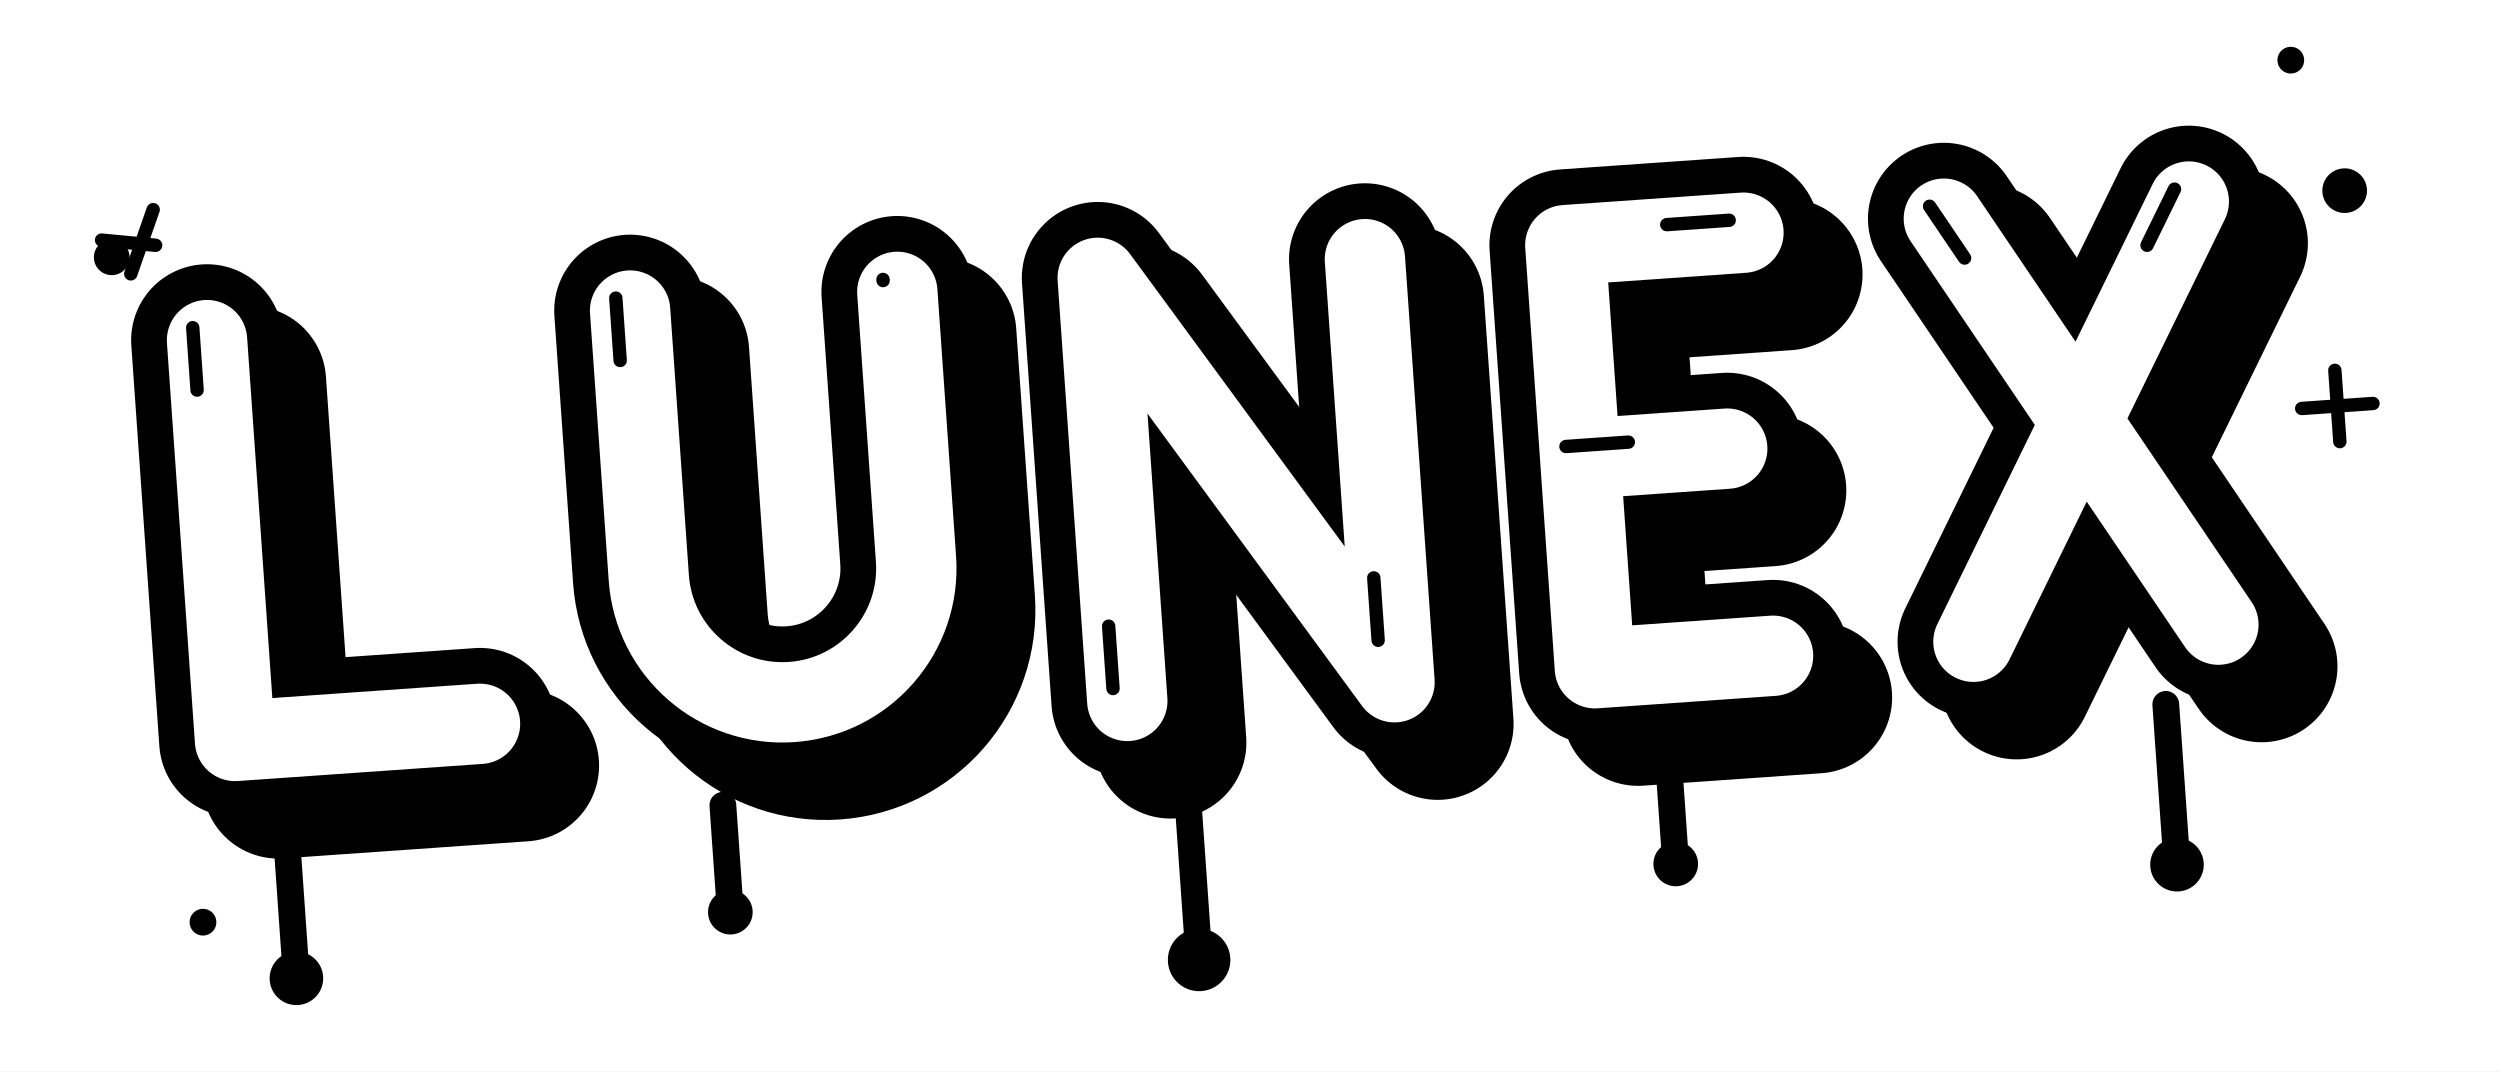
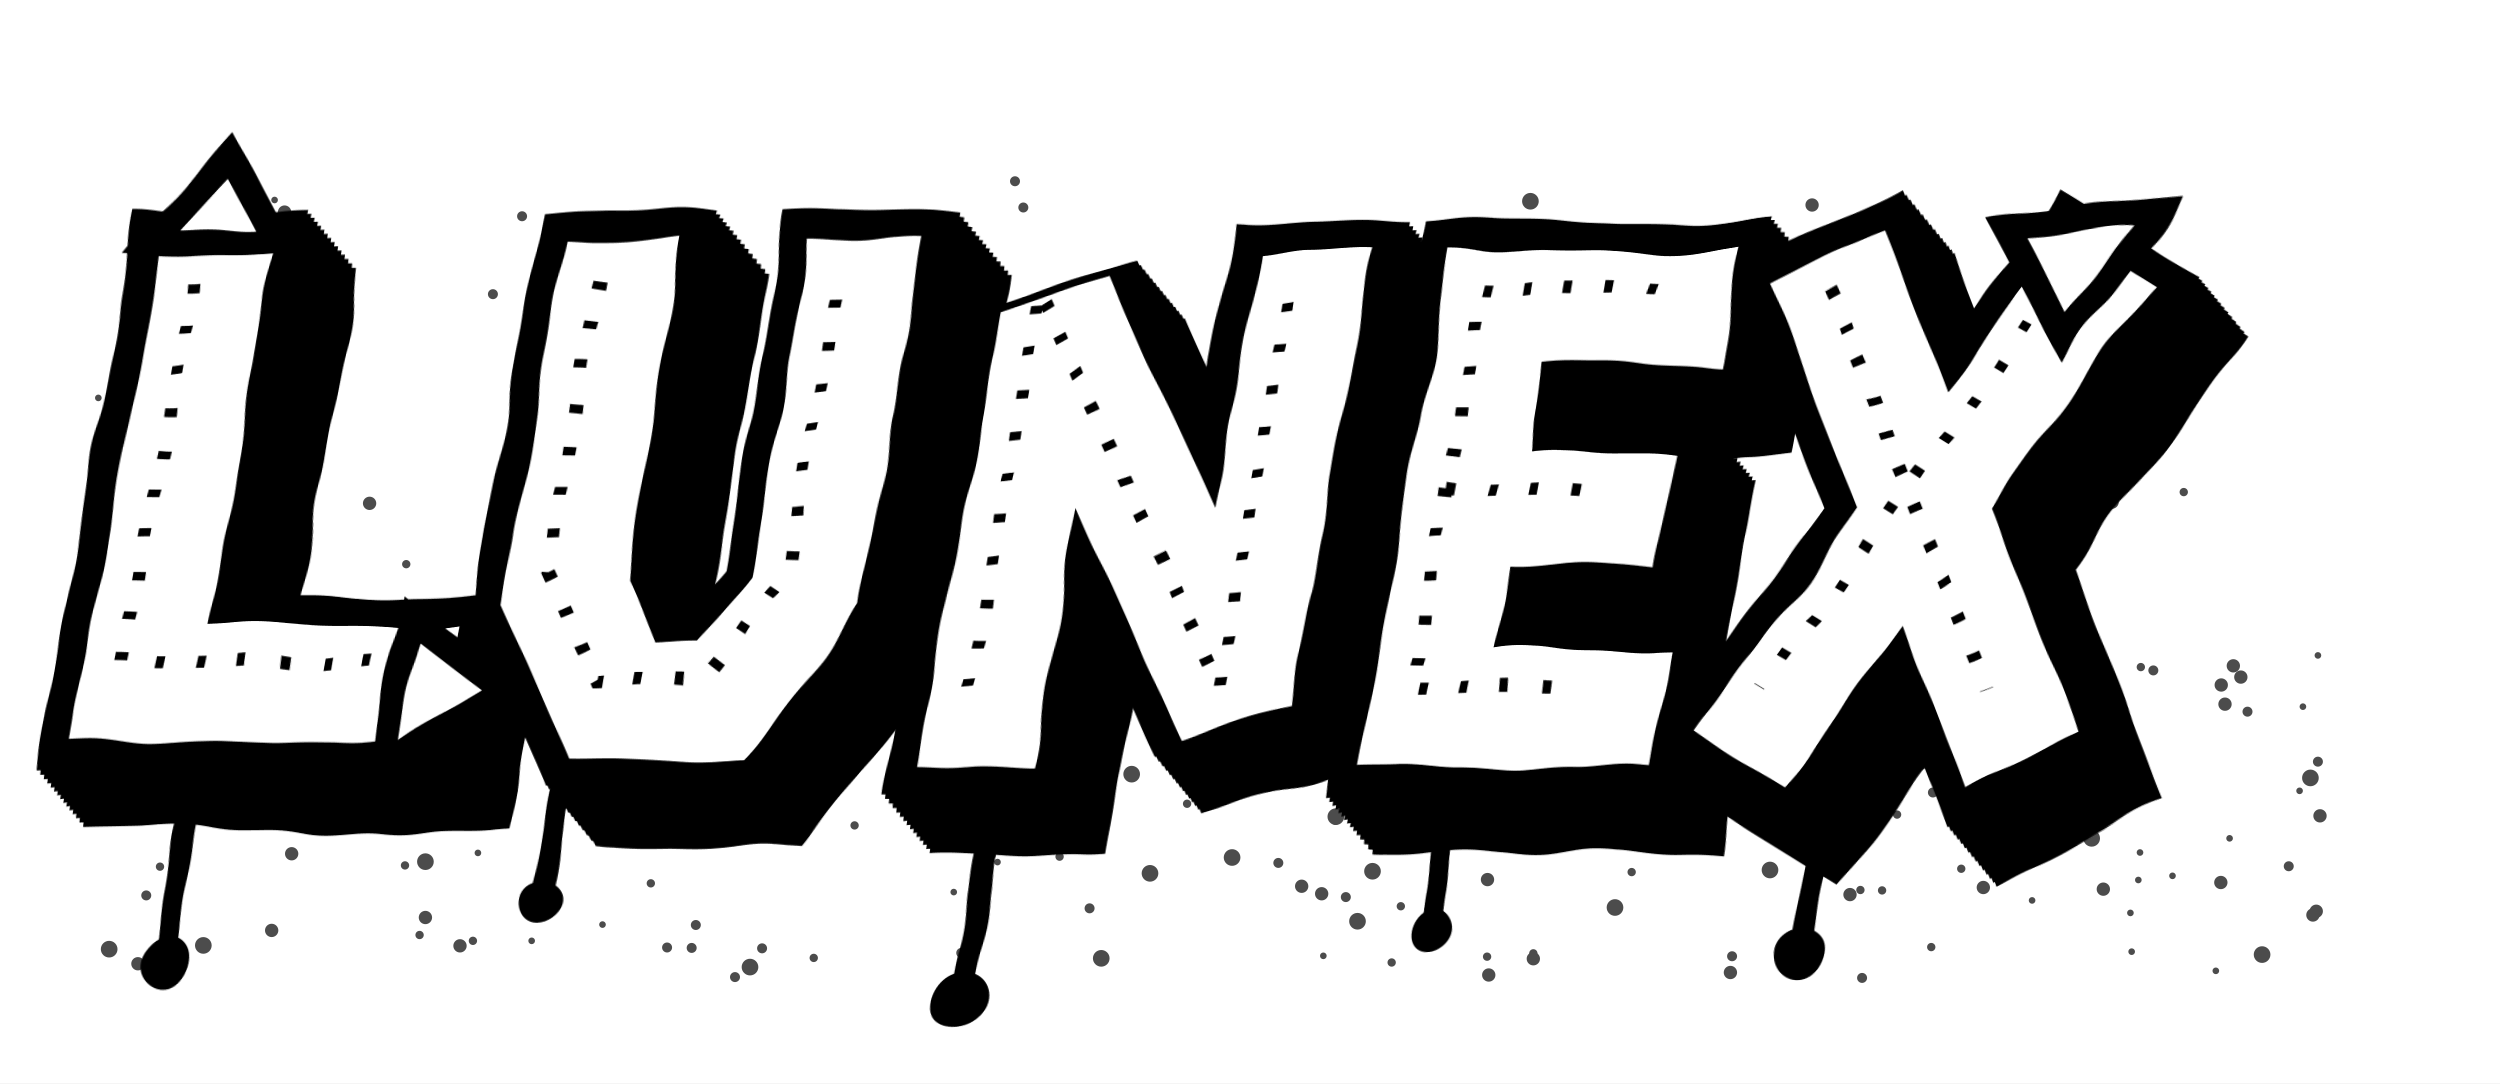
- <svg xmlns="http://www.w3.org/2000/svg" viewBox="0 0 560 240" width="560" height="240" role="img" aria-label="lunex">
-   <rect width="560" height="240" fill="#ffffff" />
-   <g transform="rotate(-4 280 120)" fill="none" stroke-linecap="round" stroke-linejoin="round">
-     <g transform="translate(9 10)" stroke="#000000" stroke-width="34">
-       <path d="M50 60 V150 H105" />
-       <path d="M145 60 V120 A30 30 0 0 0 205 120 V60" />
-       <path d="M250 155 V60 L310 155 V60" />
-       <path d="M395 60 H355 V155 H395 M355 108 H388" />
-       <path d="M440 60 L495 155 M495 60 L440 155" />
-     </g>
-     <g stroke="#000000" stroke-width="34">
-       <path d="M50 60 V150 H105" />
-       <path d="M145 60 V120 A30 30 0 0 0 205 120 V60" />
-       <path d="M250 155 V60 L310 155 V60" />
-       <path d="M395 60 H355 V155 H395 M355 108 H388" />
-       <path d="M440 60 L495 155 M495 60 L440 155" />
-     </g>
-     <g stroke="#ffffff" stroke-width="18">
-       <path d="M50 60 V150 H105" />
-       <path d="M145 60 V120 A30 30 0 0 0 205 120 V60" />
-       <path d="M250 155 V60 L310 155 V60" />
-       <path d="M395 60 H355 V155 H395 M355 108 H388" />
-       <path d="M440 60 L495 155 M495 60 L440 155" />
-     </g>
-     <g stroke="#000000" stroke-width="3" transform="translate(-3 -3)" stroke-dasharray="14 200">
-       <path d="M50 60 V150 H105" />
-       <path d="M145 60 V120 A30 30 0 0 0 205 120 V60" />
-       <path d="M250 155 V60 L310 155 V60" />
-       <path d="M395 60 H355 V155 H395 M355 108 H388" />
-       <path d="M440 60 L495 155 M495 60 L440 155" />
-     </g>
-     <g stroke="#000000" stroke-width="6">
-       <path d="M60 172 V200" />
-       <path d="M158 172 V192" />
-       <path d="M262 172 V210" />
-       <path d="M370 172 V196" />
-       <path d="M482 172 V204" />
+ <svg xmlns="http://www.w3.org/2000/svg" viewBox="0 0 600 260" width="600" height="260" role="img" aria-label="lunex">
+   <defs>
+     <filter id="rough" x="-5%" y="-5%" width="110%" height="110%">
+       <feTurbulence type="fractalNoise" baseFrequency="0.035" numOctaves="2" seed="4" result="n" />
+       <feDisplacementMap in="SourceGraphic" in2="n" scale="5" />
+     </filter>
+   </defs>
+   <rect width="600" height="260" fill="#ffffff" />
+   <g fill="#000000" opacity=".7">
+     <circle cx="194.9" cy="68.7" r="0.8" />
+     <circle cx="463.5" cy="227.3" r="1" />
+     <circle cx="40.2" cy="157.7" r="1.6" />
+     <circle cx="51.9" cy="147.4" r="2" />
+     <circle cx="531.8" cy="233.0" r="0.8" />
+     <circle cx="320.6" cy="196.0" r="2" />
+     <circle cx="186.6" cy="199.4" r="1" />
+     <circle cx="221.1" cy="155.1" r="1" />
+     <circle cx="288.1" cy="141.0" r="1.6" />
+     <circle cx="336.2" cy="217.5" r="1" />
+     <circle cx="64.2" cy="179.2" r="1.6" />
+     <circle cx="175.5" cy="185.5" r="1.2" />
+     <circle cx="102.1" cy="206.8" r="2" />
+     <circle cx="329.4" cy="209.1" r="2" />
+     <circle cx="288.2" cy="158.0" r="1.2" />
+     <circle cx="276.0" cy="209.6" r="2" />
+     <circle cx="556.3" cy="182.8" r="1.2" />
+     <circle cx="32.2" cy="160.0" r="0.8" />
+     <circle cx="137.8" cy="94.6" r="1.6" />
+     <circle cx="231.1" cy="188.2" r="2" />
+     <circle cx="170.0" cy="196.8" r="1.6" />
+     <circle cx="552.7" cy="169.6" r="0.8" />
+     <circle cx="115.2" cy="191.2" r="2" />
+     <circle cx="118.5" cy="195.4" r="2" />
+     <circle cx="325.8" cy="221.1" r="2" />
+     <circle cx="533.1" cy="164.4" r="1.6" />
+     <circle cx="505.7" cy="188.2" r="2" />
+     <circle cx="231.9" cy="203.9" r="0.8" />
+     <circle cx="122.9" cy="159.3" r="2" />
+     <circle cx="48.4" cy="158.6" r="1.2" />
+     <circle cx="351.4" cy="182.0" r="1.2" />
+     <circle cx="536.0" cy="159.8" r="1.6" />
+     <circle cx="556.3" cy="157.3" r="0.8" />
+     <circle cx="424.8" cy="208.8" r="2" />
+     <circle cx="32.5" cy="162.5" r="2" />
+     <circle cx="513.6" cy="204.6" r="0.8" />
+     <circle cx="395.9" cy="164.2" r="1" />
+     <circle cx="307.6" cy="169.0" r="1" />
+     <circle cx="455.3" cy="195.5" r="1" />
+     <circle cx="128.0" cy="133.6" r="0.8" />
+     <circle cx="446.7" cy="201.4" r="1.2" />
+     <circle cx="261.5" cy="218.0" r="1.2" />
+     <circle cx="63.5" cy="178.7" r="1.6" />
+     <circle cx="357.0" cy="211.1" r="1.6" />
+     <circle cx="511.0" cy="105.4" r="0.8" />
+     <circle cx="511.3" cy="188.6" r="1.6" />
+     <circle cx="500.1" cy="122.4" r="0.8" />
+     <circle cx="452.4" cy="184.1" r="0.8" />
+     <circle cx="411.4" cy="162.8" r="1.6" />
+     <circle cx="455.5" cy="67.8" r="1.6" />
+     <circle cx="374.9" cy="161.1" r="0.8" />
+     <circle cx="451.7" cy="213.7" r="1" />
+     <circle cx="254.3" cy="205.6" r="1" />
+     <circle cx="35.1" cy="214.9" r="1.2" />
+     <circle cx="160.1" cy="227.4" r="1.2" />
+     <circle cx="504.8" cy="165.9" r="2" />
+     <circle cx="247.1" cy="195.2" r="2" />
+     <circle cx="295.7" cy="205.8" r="2" />
+     <circle cx="22.1" cy="190.2" r="0.8" />
+     <circle cx="320.5" cy="197.2" r="0.8" />
+     <circle cx="496.9" cy="153.6" r="0.8" />
+     <circle cx="294.2" cy="146.7" r="0.8" />
+     <circle cx="259.4" cy="193.5" r="1.2" />
+     <circle cx="264.3" cy="230.0" r="2" />
+     <circle cx="493.3" cy="197.6" r="1" />
+     <circle cx="473.6" cy="187.6" r="0.8" />
+     <circle cx="382.4" cy="175.7" r="0.8" />
+     <circle cx="504.4" cy="69.3" r="1.2" />
+     <circle cx="97.2" cy="207.7" r="1" />
+     <circle cx="423.2" cy="57.9" r="1" />
+     <circle cx="554.5" cy="186.7" r="2" />
+     <circle cx="238.1" cy="157.8" r="1.2" />
+     <circle cx="30.5" cy="151.5" r="1.2" />
+     <circle cx="299.4" cy="96.1" r="0.8" />
+     <circle cx="551.9" cy="189.8" r="0.8" />
+     <circle cx="65.4" cy="91.7" r="1" />
+     <circle cx="166.0" cy="227.5" r="1.2" />
+     <circle cx="239.2" cy="192.0" r="1.2" />
+     <circle cx="68.3" cy="50.9" r="1.6" />
+     <circle cx="503.5" cy="157.5" r="1.2" />
+     <circle cx="65.2" cy="223.3" r="1.6" />
+     <circle cx="26.2" cy="227.8" r="2" />
+     <circle cx="89.8" cy="159.3" r="1" />
+     <circle cx="161.4" cy="74.4" r="1.2" />
+     <circle cx="306.8" cy="207.1" r="1.2" />
+     <circle cx="207.4" cy="151.3" r="2" />
+     <circle cx="317.6" cy="229.4" r="0.8" />
+     <circle cx="375.5" cy="163.5" r="2" />
+     <circle cx="470.7" cy="208.5" r="1" />
+     <circle cx="205.1" cy="198.1" r="1" />
+     <circle cx="238.5" cy="161.0" r="0.8" />
+     <circle cx="357.7" cy="154.7" r="1.6" />
+     <circle cx="490.1" cy="170.6" r="1.2" />
+     <circle cx="44.4" cy="150.3" r="1.2" />
+     <circle cx="539.4" cy="170.8" r="1.2" />
+     <circle cx="137.6" cy="157.1" r="1.2" />
+     <circle cx="291.5" cy="150.4" r="1.2" />
+     <circle cx="461.2" cy="183.5" r="1.2" />
+     <circle cx="184.3" cy="195.0" r="1" />
+     <circle cx="375.1" cy="176.0" r="1.6" />
+     <circle cx="432.7" cy="174.2" r="2" />
+     <circle cx="367.3" cy="48.3" r="2" />
+     <circle cx="358.8" cy="179.4" r="1" />
+     <circle cx="511.3" cy="219.1" r="0.8" />
+     <circle cx="466.3" cy="151.0" r="1" />
+     <circle cx="65.9" cy="48.0" r="0.8" />
+     <circle cx="223.4" cy="151.6" r="2" />
+     <circle cx="387.6" cy="217.8" r="2" />
+     <circle cx="504.8" cy="213.4" r="1.6" />
+     <circle cx="156.2" cy="212.0" r="1" />
+     <circle cx="144.6" cy="221.9" r="0.8" />
+     <circle cx="278.7" cy="169.9" r="2" />
+     <circle cx="361.7" cy="178.2" r="1.2" />
+     <circle cx="355.4" cy="191.3" r="0.8" />
+     <circle cx="393.8" cy="193.9" r="1.6" />
+     <circle cx="271.6" cy="185.8" r="2" />
+     <circle cx="127.6" cy="225.8" r="0.8" />
+     <circle cx="176.4" cy="234.5" r="1.2" />
+     <circle cx="228.9" cy="214.1" r="0.8" />
+     <circle cx="334.0" cy="231.0" r="1" />
+     <circle cx="345.8" cy="159.6" r="1.2" />
+     <circle cx="144.9" cy="152.1" r="0.8" />
+     <circle cx="533.0" cy="211.8" r="1.6" />
+     <circle cx="205.7" cy="100.1" r="0.8" />
+     <circle cx="195.3" cy="229.9" r="1" />
+     <circle cx="405.0" cy="181.6" r="1.6" />
+     <circle cx="230.7" cy="228.7" r="1.2" />
+     <circle cx="481.3" cy="206.3" r="1" />
+     <circle cx="154.6" cy="166.1" r="1.2" />
+     <circle cx="444.0" cy="214.7" r="1.6" />
+     <circle cx="513.2" cy="211.2" r="0.8" />
+     <circle cx="524.1" cy="118.1" r="1" />
+     <circle cx="368.0" cy="228.8" r="1" />
+     <circle cx="112.2" cy="171.7" r="1.2" />
+     <circle cx="239.4" cy="206.9" r="0.8" />
+     <circle cx="110.4" cy="227.0" r="1.6" />
+     <circle cx="317.2" cy="214.5" r="1.6" />
+     <circle cx="95.4" cy="179.1" r="0.8" />
+     <circle cx="192.4" cy="110.0" r="1" />
+     <circle cx="499.1" cy="185.2" r="2" />
+     <circle cx="133.4" cy="91.3" r="1.6" />
+     <circle cx="169.9" cy="192.8" r="1" />
+     <circle cx="70.0" cy="204.9" r="1.6" />
+     <circle cx="535.1" cy="201.2" r="0.8" />
+     <circle cx="88.7" cy="120.8" r="1.6" />
+     <circle cx="542.9" cy="229.1" r="2" />
+     <circle cx="481.9" cy="159.3" r="1" />
+     <circle cx="102.1" cy="220.2" r="1.6" />
+     <circle cx="65.9" cy="160.7" r="2" />
+     <circle cx="516.8" cy="160.9" r="1.2" />
+     <circle cx="305.3" cy="123.1" r="0.8" />
+     <circle cx="58.0" cy="183.0" r="1" />
+     <circle cx="446.9" cy="234.7" r="1.2" />
+     <circle cx="537.8" cy="162.5" r="1.6" />
+     <circle cx="304.2" cy="185.0" r="1.2" />
+     <circle cx="49.9" cy="76.9" r="1.6" />
+     <circle cx="63.8" cy="181.5" r="1.6" />
+     <circle cx="38.4" cy="208.0" r="1" />
+     <circle cx="23.6" cy="95.5" r="0.8" />
+     <circle cx="130.8" cy="219.7" r="1" />
+     <circle cx="271.2" cy="90.4" r="0.8" />
+     <circle cx="534.0" cy="169.0" r="1.6" />
+     <circle cx="511.6" cy="228.4" r="0.8" />
+     <circle cx="135.0" cy="154.4" r="0.8" />
+     <circle cx="119.4" cy="125.4" r="1.2" />
+     <circle cx="415.7" cy="229.5" r="1.2" />
+     <circle cx="123.0" cy="189.7" r="1.2" />
+     <circle cx="378.8" cy="178.2" r="1" />
+     <circle cx="78.8" cy="185.7" r="0.8" />
+     <circle cx="323.0" cy="215.3" r="1.2" />
+     <circle cx="463.9" cy="190.2" r="1.2" />
+     <circle cx="312.4" cy="212.7" r="1.6" />
+     <circle cx="36.4" cy="118.1" r="1.6" />
+     <circle cx="42.0" cy="228.2" r="1.2" />
+     <circle cx="125.3" cy="51.9" r="1.2" />
+     <circle cx="167.0" cy="222.0" r="1.2" />
+     <circle cx="423.1" cy="171.0" r="1.2" />
+     <circle cx="22.0" cy="183.6" r="0.8" />
+     <circle cx="33.1" cy="231.3" r="1.6" />
+     <circle cx="446.5" cy="213.6" r="1" />
+     <circle cx="521.2" cy="74.8" r="1.2" />
+     <circle cx="464.3" cy="186.8" r="1.2" />
+     <circle cx="485.1" cy="127.5" r="2" />
+     <circle cx="62.7" cy="77.5" r="1" />
+     <circle cx="240.2" cy="196.3" r="1" />
+     <circle cx="549.3" cy="207.9" r="1.2" />
+     <circle cx="357.3" cy="234.0" r="1.6" />
+     <circle cx="113.5" cy="225.8" r="1" />
+     <circle cx="423.9" cy="200.9" r="0.8" />
+     <circle cx="441.1" cy="172.8" r="1.2" />
+     <circle cx="418.6" cy="170.9" r="1" />
+     <circle cx="171.9" cy="155.5" r="1.2" />
+     <circle cx="555.9" cy="218.7" r="1.6" />
+     <circle cx="555.1" cy="219.6" r="1.6" />
+     <circle cx="513.8" cy="160.1" r="1" />
+     <circle cx="344.3" cy="156.4" r="2" />
+     <circle cx="487.7" cy="216.1" r="0.8" />
+     <circle cx="77.1" cy="153.3" r="1" />
+     <circle cx="40.2" cy="235.0" r="0.8" />
+     <circle cx="343.7" cy="151.0" r="1.2" />
+     <circle cx="240.9" cy="110.6" r="0.8" />
+     <circle cx="129.8" cy="155.4" r="0.8" />
+     <circle cx="449.8" cy="195.4" r="1" />
+     <circle cx="234.8" cy="91.5" r="1.2" />
+     <circle cx="245.6" cy="49.8" r="1.2" />
+     <circle cx="243.6" cy="43.5" r="1.2" />
+     <circle cx="368.0" cy="230.1" r="1.6" />
+     <circle cx="506.9" cy="120.5" r="1.6" />
+     <circle cx="332.0" cy="109.3" r="1" />
+     <circle cx="28.0" cy="144.8" r="1.6" />
+     <circle cx="68.1" cy="192.9" r="1" />
+     <circle cx="207.9" cy="155.7" r="1.6" />
+     <circle cx="284.9" cy="192.9" r="1" />
+     <circle cx="182.9" cy="227.6" r="1.2" />
+     <circle cx="48.8" cy="226.9" r="2" />
+     <circle cx="391.6" cy="209.3" r="1" />
+     <circle cx="355.4" cy="190.2" r="2" />
+     <circle cx="137.8" cy="182.6" r="0.8" />
+     <circle cx="100.7" cy="224.4" r="1" />
+     <circle cx="42.2" cy="146.8" r="0.8" />
+     <circle cx="380.7" cy="188.7" r="1.2" />
+     <circle cx="370.5" cy="183.1" r="1.2" />
+     <circle cx="261.3" cy="202.6" r="1.6" />
+     <circle cx="271.2" cy="124.9" r="1.6" />
+     <circle cx="471.7" cy="155.7" r="1.2" />
+     <circle cx="252.5" cy="193.4" r="0.8" />
+     <circle cx="42.0" cy="64.8" r="1.2" />
+     <circle cx="439.9" cy="192.8" r="1.6" />
+     <circle cx="372.5" cy="155.6" r="2" />
+     <circle cx="415.3" cy="233.4" r="1.6" />
+     <circle cx="175.5" cy="194.1" r="1" />
+     <circle cx="55.4" cy="106.7" r="1" />
+     <circle cx="194.9" cy="156.6" r="1.6" />
+     <circle cx="97.5" cy="135.4" r="1" />
+     <circle cx="339.6" cy="181.6" r="1" />
+     <circle cx="118.3" cy="70.6" r="1.2" />
+     <circle cx="503.5" cy="72.1" r="0.8" />
+     <circle cx="434.9" cy="49.2" r="1.6" />
+     <circle cx="319.8" cy="150.2" r="0.8" />
+     <circle cx="156.1" cy="141.8" r="1.2" />
+     <circle cx="163.0" cy="180.6" r="0.8" />
+     <circle cx="258.8" cy="73.6" r="0.8" />
+     <circle cx="180.0" cy="232.1" r="2" />
+     <circle cx="521.4" cy="210.2" r="0.8" />
+     <circle cx="139.7" cy="95.3" r="1.6" />
+     <circle cx="296.8" cy="169.3" r="0.8" />
+     <circle cx="32.0" cy="159.0" r="1.2" />
+     <circle cx="308.4" cy="161.4" r="1.2" />
+     <circle cx="356.9" cy="229.6" r="1" />
+     <circle cx="402.0" cy="162.3" r="1.2" />
+     <circle cx="237.1" cy="204.8" r="2" />
+     <circle cx="502.0" cy="201.2" r="2" />
+     <circle cx="416.1" cy="87.2" r="0.8" />
+     <circle cx="53.2" cy="163.5" r="0.8" />
+     <circle cx="26.7" cy="144.7" r="1" />
+     <circle cx="243.1" cy="138.5" r="1.6" />
+     <circle cx="459.2" cy="175.5" r="0.8" />
+     <circle cx="556.8" cy="195.8" r="1.6" />
+     <circle cx="476.0" cy="213.0" r="1.6" />
+     <circle cx="114.7" cy="204.7" r="0.8" />
+   </g>
+   <g filter="url(#rough)" transform="translate(8 14) skewX(-10)" fill="none" stroke-linecap="square" stroke-linejoin="miter" stroke-miterlimit="3">
+     <g stroke="#000000" stroke-width="42">
+       <g transform="translate(1 1)">
+         <path d="M52 58 V150 H112" />
+         <path d="M150 58 V128 L166 154 H192 L208 128 V58" />
+         <path d="M256 156 V60 L316 156 V60" />
+         <path d="M404 60 H362 V156 H404 M362 108 H396" />
+         <path d="M446 60 L500 156 M500 60 L446 156" />
+       </g>
+       <g transform="translate(2 2)">
+         <path d="M52 58 V150 H112" />
+         <path d="M150 58 V128 L166 154 H192 L208 128 V58" />
+         <path d="M256 156 V60 L316 156 V60" />
+         <path d="M404 60 H362 V156 H404 M362 108 H396" />
+         <path d="M446 60 L500 156 M500 60 L446 156" />
+       </g>
+       <g transform="translate(3 3)">
+         <path d="M52 58 V150 H112" />
+         <path d="M150 58 V128 L166 154 H192 L208 128 V58" />
+         <path d="M256 156 V60 L316 156 V60" />
+         <path d="M404 60 H362 V156 H404 M362 108 H396" />
+         <path d="M446 60 L500 156 M500 60 L446 156" />
+       </g>
+       <g transform="translate(4 4)">
+         <path d="M52 58 V150 H112" />
+         <path d="M150 58 V128 L166 154 H192 L208 128 V58" />
+         <path d="M256 156 V60 L316 156 V60" />
+         <path d="M404 60 H362 V156 H404 M362 108 H396" />
+         <path d="M446 60 L500 156 M500 60 L446 156" />
+       </g>
+       <g transform="translate(5 5)">
+         <path d="M52 58 V150 H112" />
+         <path d="M150 58 V128 L166 154 H192 L208 128 V58" />
+         <path d="M256 156 V60 L316 156 V60" />
+         <path d="M404 60 H362 V156 H404 M362 108 H396" />
+         <path d="M446 60 L500 156 M500 60 L446 156" />
+       </g>
+       <g transform="translate(6 6)">
+         <path d="M52 58 V150 H112" />
+         <path d="M150 58 V128 L166 154 H192 L208 128 V58" />
+         <path d="M256 156 V60 L316 156 V60" />
+         <path d="M404 60 H362 V156 H404 M362 108 H396" />
+         <path d="M446 60 L500 156 M500 60 L446 156" />
+       </g>
+       <g transform="translate(7 7)">
+         <path d="M52 58 V150 H112" />
+         <path d="M150 58 V128 L166 154 H192 L208 128 V58" />
+         <path d="M256 156 V60 L316 156 V60" />
+         <path d="M404 60 H362 V156 H404 M362 108 H396" />
+         <path d="M446 60 L500 156 M500 60 L446 156" />
+       </g>
+       <g transform="translate(8 8)">
+         <path d="M52 58 V150 H112" />
+         <path d="M150 58 V128 L166 154 H192 L208 128 V58" />
+         <path d="M256 156 V60 L316 156 V60" />
+         <path d="M404 60 H362 V156 H404 M362 108 H396" />
+         <path d="M446 60 L500 156 M500 60 L446 156" />
+       </g>
+       <g transform="translate(9 9)">
+         <path d="M52 58 V150 H112" />
+         <path d="M150 58 V128 L166 154 H192 L208 128 V58" />
+         <path d="M256 156 V60 L316 156 V60" />
+         <path d="M404 60 H362 V156 H404 M362 108 H396" />
+         <path d="M446 60 L500 156 M500 60 L446 156" />
+       </g>
+       <g transform="translate(10 10)">
+         <path d="M52 58 V150 H112" />
+         <path d="M150 58 V128 L166 154 H192 L208 128 V58" />
+         <path d="M256 156 V60 L316 156 V60" />
+         <path d="M404 60 H362 V156 H404 M362 108 H396" />
+         <path d="M446 60 L500 156 M500 60 L446 156" />
+       </g>
+       <g transform="translate(11 11)">
+         <path d="M52 58 V150 H112" />
+         <path d="M150 58 V128 L166 154 H192 L208 128 V58" />
+         <path d="M256 156 V60 L316 156 V60" />
+         <path d="M404 60 H362 V156 H404 M362 108 H396" />
+         <path d="M446 60 L500 156 M500 60 L446 156" />
+       </g>
+       <g transform="translate(12 12)">
+         <path d="M52 58 V150 H112" />
+         <path d="M150 58 V128 L166 154 H192 L208 128 V58" />
+         <path d="M256 156 V60 L316 156 V60" />
+         <path d="M404 60 H362 V156 H404 M362 108 H396" />
+         <path d="M446 60 L500 156 M500 60 L446 156" />
+       </g>
+       <g transform="translate(13 13)">
+         <path d="M52 58 V150 H112" />
+         <path d="M150 58 V128 L166 154 H192 L208 128 V58" />
+         <path d="M256 156 V60 L316 156 V60" />
+         <path d="M404 60 H362 V156 H404 M362 108 H396" />
+         <path d="M446 60 L500 156 M500 60 L446 156" />
+       </g>
+       <g transform="translate(14 14)">
+         <path d="M52 58 V150 H112" />
+         <path d="M150 58 V128 L166 154 H192 L208 128 V58" />
+         <path d="M256 156 V60 L316 156 V60" />
+         <path d="M404 60 H362 V156 H404 M362 108 H396" />
+         <path d="M446 60 L500 156 M500 60 L446 156" />
+       </g>
+     </g>
+     <g stroke="#000000" stroke-width="42">
+       <path d="M52 58 V150 H112" />
+       <path d="M150 58 V128 L166 154 H192 L208 128 V58" />
+       <path d="M256 156 V60 L316 156 V60" />
+       <path d="M404 60 H362 V156 H404 M362 108 H396" />
+       <path d="M446 60 L500 156 M500 60 L446 156" />
+     </g>
+     <g stroke="#ffffff" stroke-width="28">
+       <path d="M52 58 V150 H112" />
+       <path d="M150 58 V128 L166 154 H192 L208 128 V58" />
+       <path d="M256 156 V60 L316 156 V60" />
+       <path d="M404 60 H362 V156 H404 M362 108 H396" />
+       <path d="M446 60 L500 156 M500 60 L446 156" />
+     </g>
+     <g stroke="#000000" stroke-width="3" stroke-dasharray="2 8" stroke-linecap="butt" transform="translate(-5 -5)">
+       <path d="M52 58 V150 H112" />
+       <path d="M150 58 V128 L166 154 H192 L208 128 V58" />
+       <path d="M256 156 V60 L316 156 V60" />
+       <path d="M404 60 H362 V156 H404 M362 108 H396" />
+       <path d="M446 60 L500 156 M500 60 L446 156" />
+     </g>
+     <g stroke="#000000" stroke-width="5" stroke-linecap="butt">
+       <path d="M70 172 V214" />
+       <path d="M158 176 V200" />
+       <path d="M262 178 V222" />
+       <path d="M372 176 V206" />
+       <path d="M462 176 V212" />
    </g>
    <g fill="#000000" stroke="none">
-       <circle cx="60" cy="204" r="6" />
-       <circle cx="158" cy="196" r="5" />
-       <circle cx="262" cy="214" r="7" />
-       <circle cx="370" cy="200" r="5" />
-       <circle cx="482" cy="208" r="6" />
-       <circle cx="30" cy="40" r="4" />
-       <circle cx="530" cy="60" r="5" />
-       <circle cx="520" cy="30" r="3" />
-       <circle cx="40" cy="190" r="3" />
-     </g>
-     <path d="M40 30 L34 44 M28 36 L40 38 M525 100 L525 116 M517 108 L533 108" stroke="#000000" stroke-width="3" />
+       <circle cx="70" cy="217" r="6" />
+       <circle cx="158" cy="203" r="5" />
+       <circle cx="262" cy="226" r="7" />
+       <circle cx="372" cy="209" r="5" />
+       <circle cx="462" cy="215" r="6" />
+     </g>
+     <g fill="#ffffff" stroke="#000000" stroke-width="6" stroke-linejoin="miter">
+       <path d="M114 134 L140 152 L114 170 Z" />
+       <path d="M480 40 L516 36 L500 68 Z" />
+       <path d="M36 44 L52 24 L66 44 Z" />
+     </g>
  </g>
</svg>
